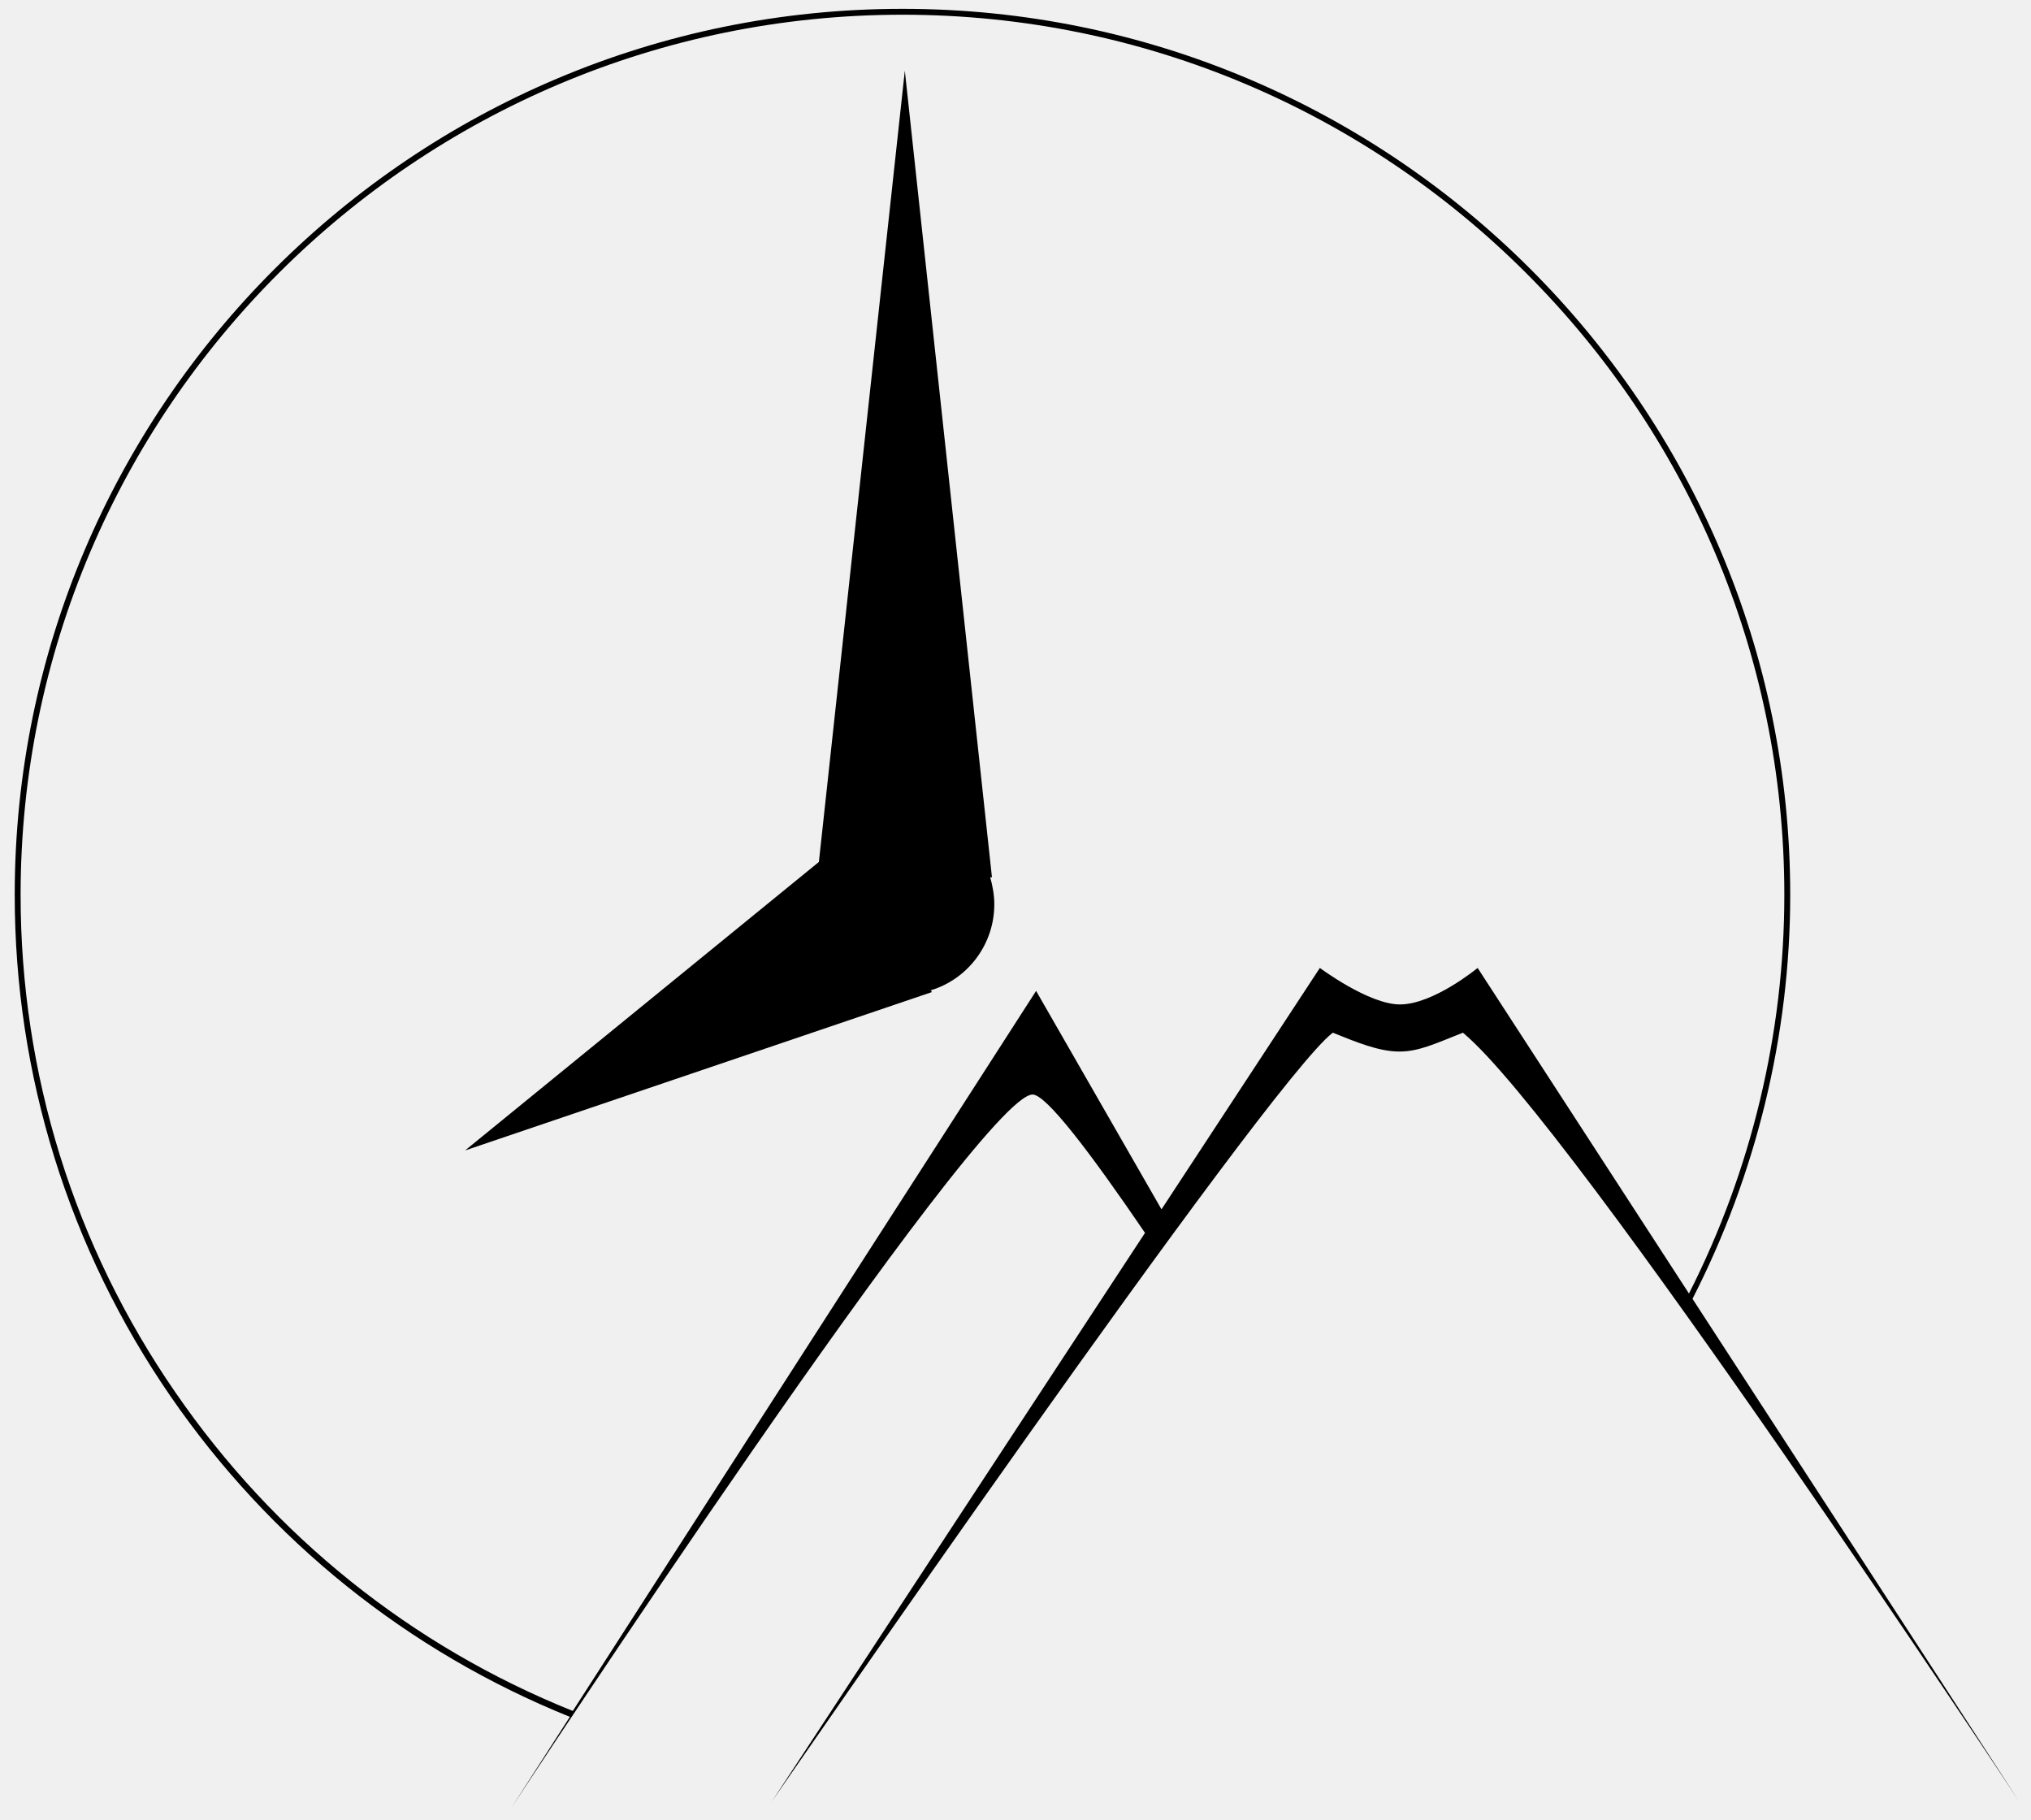
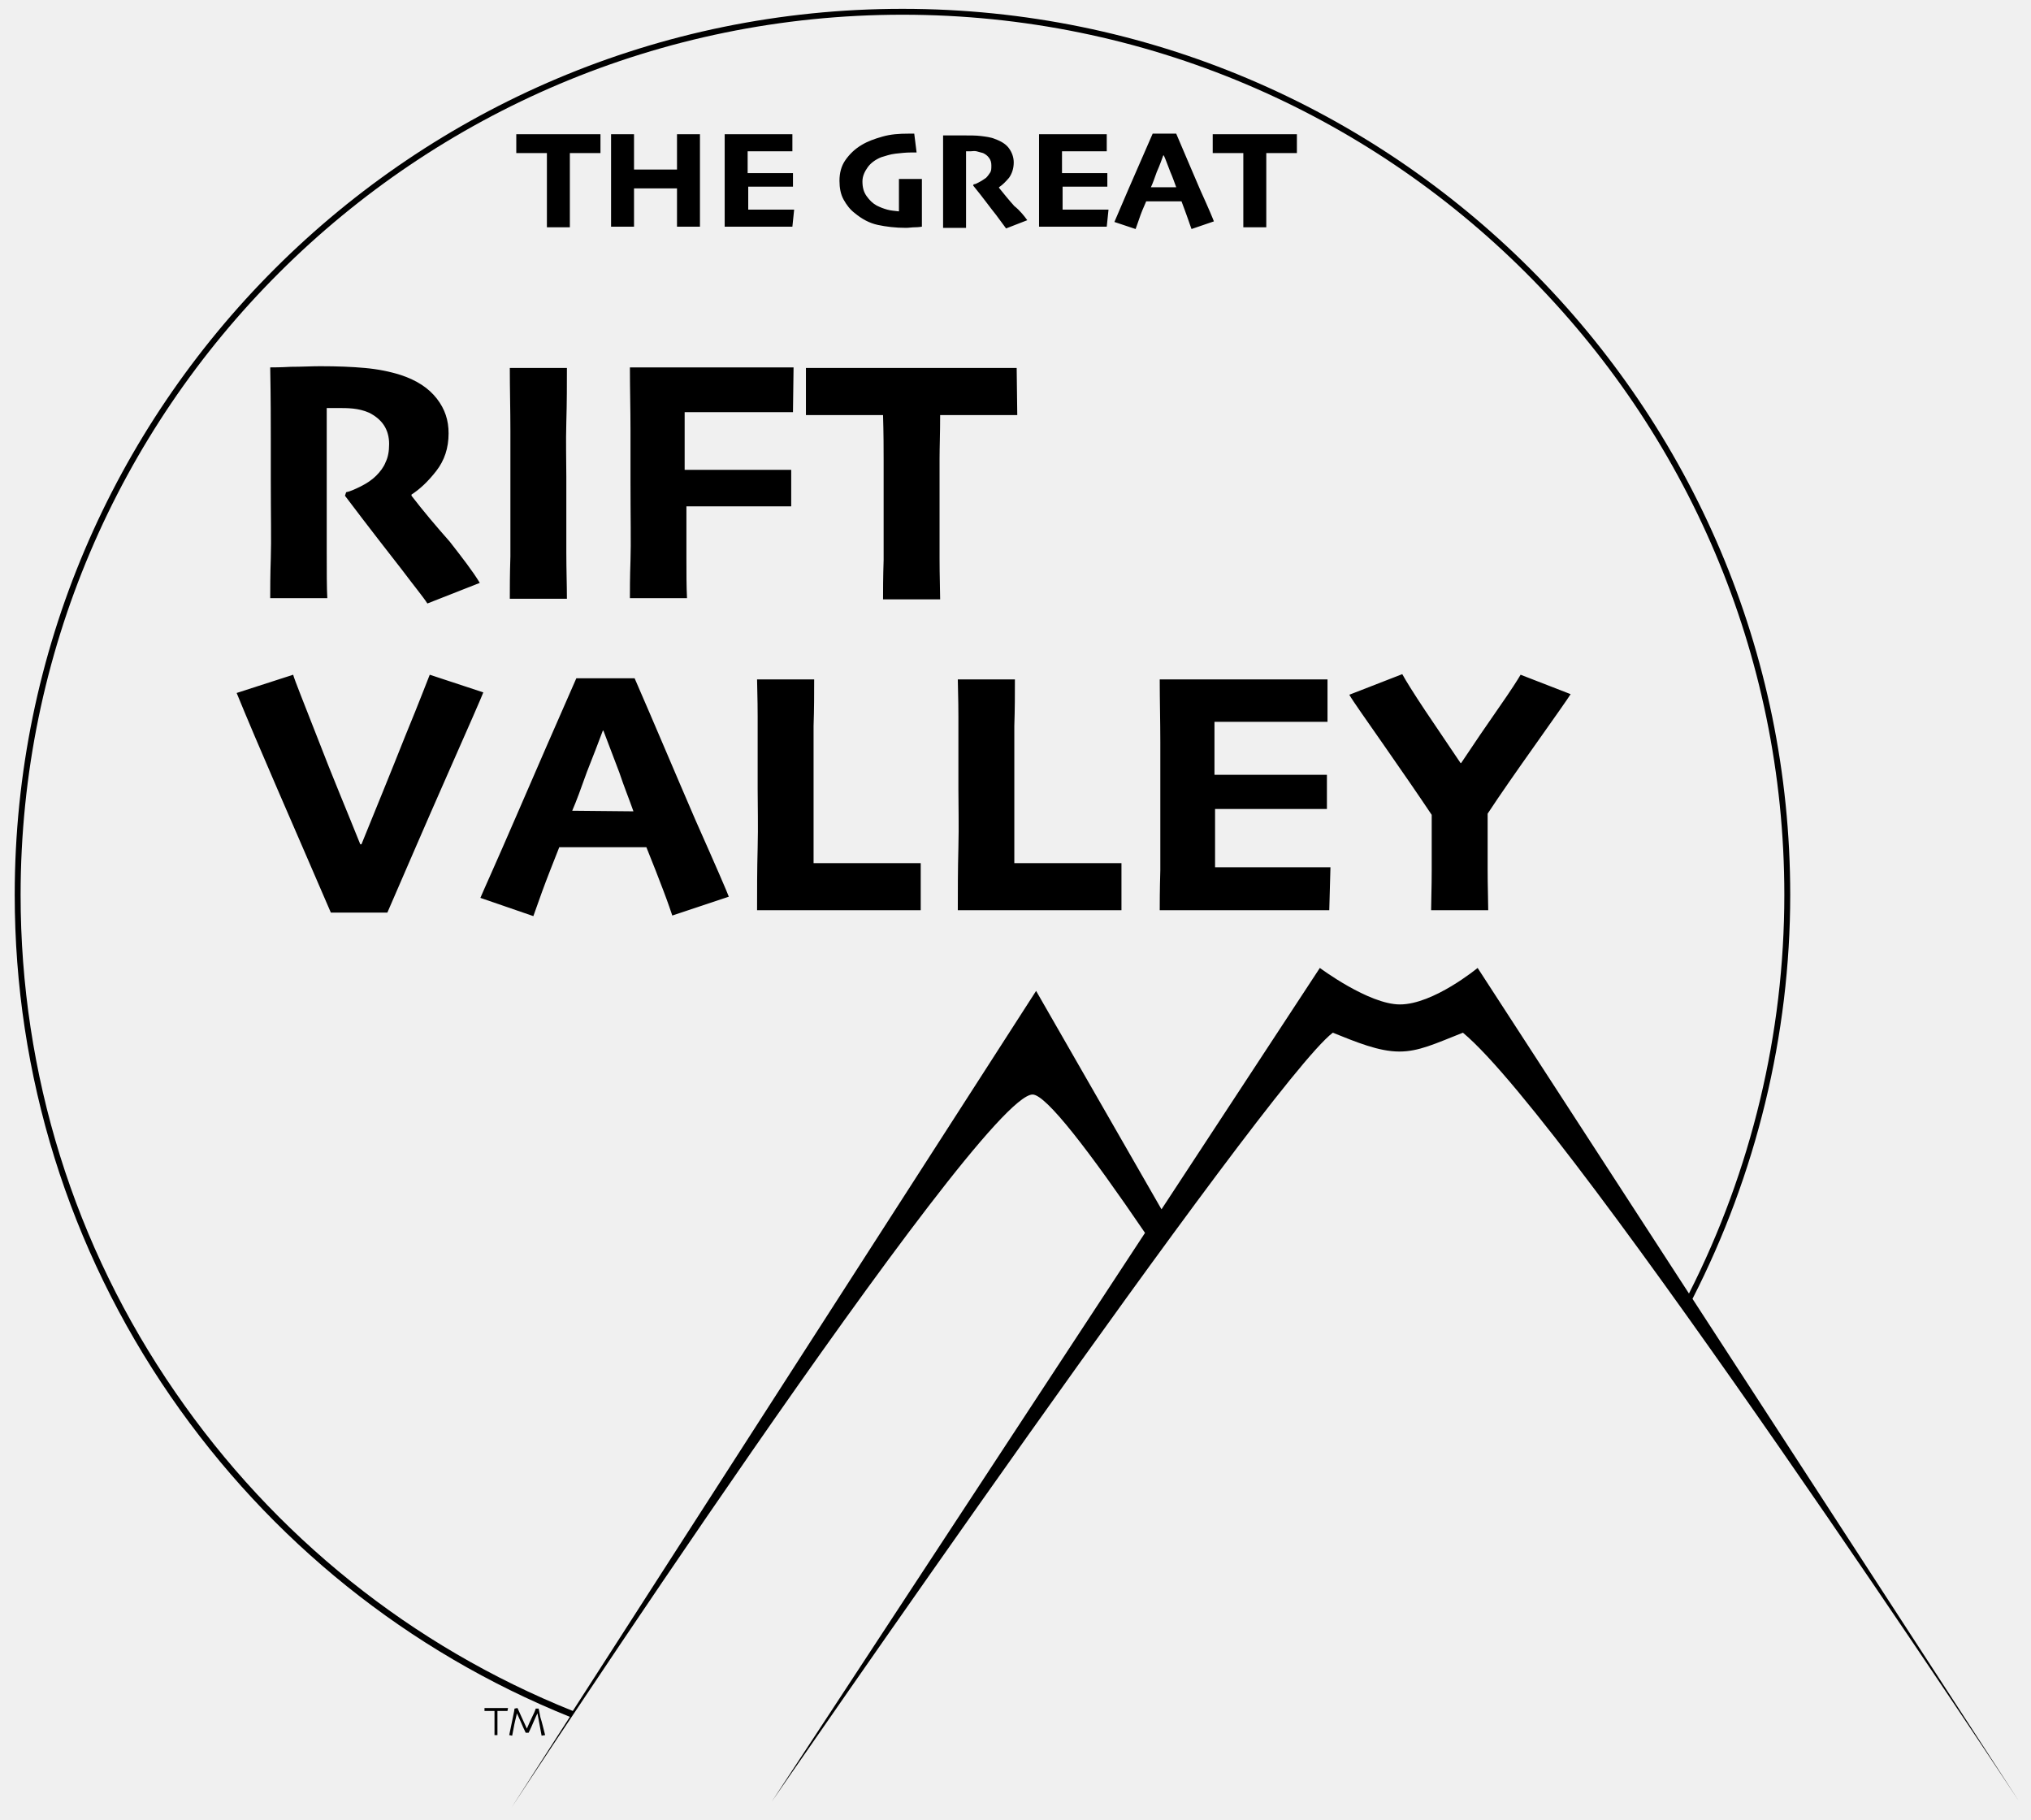
<svg xmlns="http://www.w3.org/2000/svg" version="1.1" id="Layer_1" x="0px" y="0px" viewBox="0 0 345 309" style="enable-background:new 0 0 345 309;" xml:space="preserve">
  <style type="text/css">
	.st0{display:none;fill:#FFFFFF;}
- 	.st1{display:none;}
</style>
  <path id="Moon_Fill_1_" class="st0" d="M197.2,205.4l26.9-41c0,0,8.3,6.2,13.6,6.2c5.8,0,13.2-6.2,13.2-6.2l36.1,55.9  c10.6-20.6,16.3-43.2,16.3-67.9C303.3,69.3,236,2,153,2S3,68.9,3,152c0,63.1,39.1,116.9,94.2,139.1l78.7-122.9L197.2,205.4z" />
-   <path class="st1" d="M86.2,290.6c0,0-0.2,0-0.5,0s-0.7,0-1.2,0c0,0.5,0,0.8,0,1.1s0,0.6,0,1s0,0.8,0,1.2s0,0.7,0,0.8H84  c0-0.1,0-0.4,0-0.8s0-0.8,0-1.2c0-0.4,0-0.7,0-1c0-0.2,0-0.6,0-1.1c-0.5,0-0.9,0-1.2,0s-0.5,0-0.5,0v-0.5c0.2,0,0.5,0,0.9,0  c0.3,0,0.7,0,1.1,0c0.6,0,1,0,1.4,0s0.6,0,0.6,0L86.2,290.6L86.2,290.6z M92.6,294.7l-0.6,0.1l-0.7-3.8l0,0  c-0.1,0.2-0.3,0.6-0.6,1.3c-0.3,0.7-0.6,1.4-0.9,2h-0.5c-0.3-0.6-0.6-1.3-0.9-2s-0.5-1.1-0.6-1.3l0,0c0,0.1-0.1,0.5-0.3,1.3  s-0.3,1.6-0.5,2.5l-0.5-0.1c0.2-1,0.4-2,0.6-2.9s0.3-1.5,0.3-1.6l0.5-0.1c0,0,0.2,0.4,0.5,1.1s0.7,1.5,1.1,2.4l0,0  c0.3-0.7,0.6-1.4,1-2.2s0.5-1.2,0.5-1.2h0.5c0,0,0.1,0.5,0.3,1.5C92.1,292.6,92.3,293.6,92.6,294.7z" />
-   <path class="st1" d="M81.5,99l-8.9,3.5c-0.7-1.1-2.2-2.9-4.3-5.7c-2.1-2.7-5.4-6.9-9.7-12.6l0.2-0.6c0.6-0.1,1.5-0.5,2.5-1  s1.9-1.1,2.6-1.8c0.7-0.7,1.3-1.5,1.6-2.3c0.4-0.8,0.6-1.8,0.6-3.1c0-1.2-0.3-2.3-0.9-3.2s-1.5-1.6-2.5-2.1  c-0.9-0.4-1.8-0.6-2.7-0.7s-1.8-0.1-2.7-0.1c-0.5,0-0.9,0-1.2,0s-0.5,0-0.6,0c0,2.3,0,4.7,0,7.1s0,4.6,0,6.6c0,3.2,0,6.7,0,10.4  c0,3.8,0,6.5,0.1,8.2h-9.7c0-1.5,0-3.8,0.1-6.8s0-7.4,0-13.3c0-1.6,0-3.8,0-6.7c0-2.9,0-7.1-0.1-12.4c0.6,0,1.7,0,3.5-0.1  c1.8,0,3.5-0.1,5-0.1c2.9,0,5.4,0.1,7.6,0.3s4.2,0.6,6.1,1.2c2.7,0.9,4.7,2.2,6.1,4s2,3.7,2,5.9c0,2.5-0.7,4.6-2.1,6.4  s-2.8,3.1-4.2,4v0.2c2,2.6,4.2,5.2,6.5,7.8C78.5,94.7,80.3,97,81.5,99z M96.3,101.7h-9.7c0-1.7,0-4.1,0.1-7.2c0-3.1,0-7.4,0-12.8  c0-2.3,0-5.1,0-8.6s-0.1-7-0.1-10.6h9.7c0,2.7,0,5.8-0.1,9.2s0,6.6,0,9.3c0,5.5,0,9.8,0,12.8S96.3,99.4,96.3,101.7z M134.7,70  c-0.6,0-1.9,0-3.9,0c-2.1,0-4.2,0-6.3,0c-1.3,0-2.8,0-4.3,0c-1.6,0-2.9,0-3.9,0c0,1.4,0,3.1,0,4.9s0,3.4,0,4.9c0.7,0,1.8,0,3.2,0  s2.8,0,3.8,0c2.3,0,4.6,0,6.9,0s3.7,0,4.2,0V86c-0.6,0-2.1,0-4.7,0s-4.8,0-6.5,0c-0.9,0-2.1,0-3.5,0s-2.4,0-3.1,0c0,3.2,0,6.1,0,8.7  s0,4.9,0.1,6.9H107c0-1.4,0-3.5,0.1-6.4s0-7.4,0-13.6c0-2.3,0-5.1,0-8.6s-0.1-7-0.1-10.6c1.3,0,3.1,0,5.5,0s4.9,0,7.7,0  c3.1,0,6.2,0,9.2,0s4.8,0,5.4,0L134.7,70L134.7,70z M172.8,70.5c-0.8,0-2.4,0-4.7,0s-5.1,0-8.4,0c0,3.1-0.1,5.5-0.1,7.4s0,4.3,0,7.2  c0,3.3,0,6.6,0,9.7s0.1,5.4,0.1,7H150c0-1.5,0-3.7,0.1-6.7c0-3,0-6.3,0-10c0-2.7,0-5,0-6.9s0-4.4-0.1-7.7c-3.2,0-6.1,0-8.6,0  s-4,0-4.5,0v-8c1.5,0,4,0,7.5,0s6.9,0,10.3,0c4,0,7.8,0,11.4,0c3.6,0,5.8,0,6.6,0L172.8,70.5L172.8,70.5z M82.1,117.6  c-0.3,0.8-2.4,5.6-6.2,14.2s-7.1,16.3-10.1,23.2h-9.6c-3.1-7.2-6.1-14.1-9-20.8s-5.2-12.1-7-16.5l9.6-3.1c0.2,0.8,1.7,4.5,4.2,10.9  c2.5,6.5,5,12.4,7.2,17.9h0.2c2.4-5.9,4.9-12,7.4-18.3c2.6-6.3,3.9-9.8,4.2-10.5L82.1,117.6z M123.8,152.3l-9.6,3.2  c-0.2-0.6-0.7-2.1-1.5-4.2s-1.8-4.7-2.9-7.4H95c-1.1,2.8-2.1,5.3-2.9,7.5s-1.3,3.6-1.5,4.2l-9-3.1c0.5-1.2,2.6-5.8,6.1-13.9  c3.5-8.1,6.9-15.9,10.2-23.4h9.9c3.4,7.8,6.8,15.9,10.3,24C121.7,147.3,123.6,151.7,123.8,152.3z M107.6,137.8  c-0.7-2-1.6-4.2-2.4-6.6c-0.9-2.4-1.8-4.7-2.7-7.1h-0.1c-0.7,1.9-1.6,4.2-2.7,7c-1,2.8-1.8,5-2.5,6.6l0,0L107.6,137.8L107.6,137.8z   M156.6,154.6c-0.7,0-2.7,0-5.8,0s-6.1,0-9,0c-2.3,0-4.6,0-6.8,0s-4.3,0-6.4,0c0-3.3,0-6.8,0.1-10.6s0-7.1,0-10c0-5.1,0-9.2,0-12.3  s-0.1-5.2-0.1-6.3h9.7c0,2.4,0,5-0.1,7.9c0,2.9,0,5.6,0,8.1c0,3.8,0,7.1,0,10.1s0,4.7,0,5.1c0.9,0,1.9,0,3,0s2.1,0,3,0  c2.6,0,5.1,0,7.6,0s4,0,4.6,0v8H156.6z M190.7,154.6c-0.7,0-2.7,0-5.8,0s-6.1,0-9,0c-2.3,0-4.6,0-6.8,0s-4.3,0-6.4,0  c0-3.3,0-6.8,0.1-10.6s0-7.1,0-10c0-5.1,0-9.2,0-12.3s-0.1-5.2-0.1-6.3h9.7c0,2.4,0,5-0.1,7.9c0,2.9,0,5.6,0,8.1c0,3.8,0,7.1,0,10.1  s0,4.7,0,5.1c0.9,0,1.9,0,3,0s2.1,0,3,0c2.6,0,5.1,0,7.6,0s4,0,4.6,0v8H190.7z M225.8,154.6c-0.7,0-2.6,0-5.8,0s-6.4,0-9.5,0  c-2.7,0-5.4,0-7.9,0s-4.4,0-5.6,0c0-1,0-3.3,0.1-6.8c0-3.5,0-7.9,0-13.2c0-2.2,0-5.1,0-8.6s-0.1-7-0.1-10.6c1.3,0,3.2,0,5.7,0  s4.9,0,7.4,0c3.4,0,6.7,0,9.9,0s5.1,0,5.5,0v7.2c-0.3,0-1.6,0-3.8,0s-4.5,0-6.7,0c-1.3,0-2.8,0-4.6,0s-3.1,0-4.1,0c0,1.5,0,3,0,4.6  s0,3.1,0,4.4c1,0,2.3,0,3.9,0s2.9,0,3.9,0c2.5,0,4.9,0,7.1,0s3.6,0,4.2,0v5.8c-0.4,0-1.9,0-4.5,0s-4.8,0-6.6,0c-1,0-2.3,0-3.9,0  s-2.9,0-4,0c0,2.3,0,4.2,0,5.9c0,1.6,0,3,0,4c1.2,0,2.7,0,4.7,0c1.9,0,3.7,0,5.3,0c2.2,0,4.2,0,6.1,0c1.8,0,3,0,3.5,0L225.8,154.6  L225.8,154.6z M266.8,117.9c-0.5,0.8-2.4,3.5-5.8,8.3c-3.4,4.8-6.2,8.8-8.3,12c0,3.2,0,6.4,0,9.4s0.1,5.4,0.1,7h-9.7  c0-1.5,0.1-3.7,0.1-6.8c0-3,0-6.2,0-9.4c-2.2-3.3-4.9-7.2-8.1-11.8c-3.2-4.6-5.2-7.4-5.9-8.6l9-3.5c0.6,1.1,1.9,3.2,3.9,6.2  s4,5.9,6,8.9h0.1c2.2-3.3,4.3-6.4,6.4-9.4c2.1-3,3.3-4.9,3.7-5.6L266.8,117.9z M102,26c-0.3,0-0.9,0-1.9,0s-2,0-3.3,0  c0,1.2,0,2.2,0,3s0,1.7,0,2.9c0,1.3,0,2.6,0,3.9s0,2.2,0,2.8h-3.9c0-0.6,0-1.5,0-2.7s0-2.5,0-4c0-1.1,0-2,0-2.8s0-1.8,0-3.1  c-1.3,0-2.4,0-3.4,0s-1.6,0-1.8,0v-3.2c0.6,0,1.6,0,3,0s2.8,0,4.1,0c1.6,0,3.1,0,4.6,0s2.3,0,2.6,0L102,26L102,26z M118.9,38.5H115  c0-0.5,0-1.2,0-2.3s0-2.5,0-4.2c-0.3,0-0.8,0-1.7,0s-1.6,0-2.1,0c-0.6,0-1.3,0-2,0c-0.8,0-1.2,0-1.5,0c0,1.6,0,3,0,4.1s0,1.9,0,2.4  h-3.9c0-0.6,0-1.4,0-2.5s0-3.1,0-6c0-0.9,0-2,0-3.2s0-2.6,0-4h3.9c0,1.1,0,2.2,0,3.1s0,1.9,0,2.9c0.2,0,0.7,0,1.3,0s1.4,0,2.2,0  c0.7,0,1.4,0,2.2,0s1.3,0,1.6,0c0-0.9,0-1.9,0-2.9s0-2,0-3.1h3.9c0,1.3,0,2.7,0,4.2s0,2.7,0,3.7c0,2,0,3.6,0,5S118.9,38,118.9,38.5z   M134.6,38.5c-0.3,0-1.1,0-2.3,0s-2.5,0-3.8,0c-1.1,0-2.1,0-3.2,0s-1.8,0-2.2,0c0-0.4,0-1.3,0-2.7s0-3.2,0-5.3c0-0.9,0-2,0-3.4  s0-2.8,0-4.3c0.5,0,1.3,0,2.3,0s2,0,3,0c1.4,0,2.7,0,4,0s2,0,2.2,0v2.9c-0.1,0-0.6,0-1.5,0s-1.8,0-2.7,0c-0.5,0-1.1,0-1.8,0  s-1.2,0-1.6,0c0,0.6,0,1.2,0,1.9c0,0.6,0,1.2,0,1.8c0.4,0,0.9,0,1.6,0s1.1,0,1.6,0c1,0,1.9,0,2.8,0s1.4,0,1.7,0v2.3  c-0.2,0-0.8,0-1.8,0s-1.9,0-2.6,0c-0.4,0-0.9,0-1.6,0s-1.2,0-1.6,0c0,0.9,0,1.7,0,2.3s0,1.2,0,1.6c0.5,0,1.1,0,1.9,0s1.5,0,2.1,0  c0.9,0,1.7,0,2.4,0s1.2,0,1.4,0L134.6,38.5L134.6,38.5z M156.6,30.4c0,0.6,0,1.2,0,2c0,0.8,0,1.4,0,1.9c0,0.7,0,1.5,0,2.2s0,1.4,0,2  c-0.1,0-0.5,0.1-1.1,0.1s-1.1,0.1-1.6,0.1c-1.8,0-3.4-0.2-4.8-0.5s-2.7-1-3.9-2c-0.8-0.6-1.4-1.4-1.9-2.3s-0.7-2-0.7-3.2  c0-1.3,0.3-2.5,1-3.5s1.6-1.9,2.8-2.6c1-0.6,2.1-1,3.5-1.4s2.8-0.5,4.4-0.5c0.2,0,0.4,0,0.5,0s0.3,0,0.5,0l0.4,3.2  c-0.1,0-0.2,0-0.4,0s-0.4,0-0.6,0c-0.8,0-1.7,0.1-2.6,0.2s-1.7,0.4-2.4,0.6c-1,0.4-1.8,1-2.3,1.7s-0.9,1.5-0.9,2.4  c0,1,0.2,1.8,0.7,2.5s1,1.2,1.7,1.6c0.6,0.3,1.1,0.5,1.8,0.7s1.3,0.2,2,0.3c0-0.2,0-0.7,0-1.6s0-2.2,0-3.9L156.6,30.4L156.6,30.4z   M174.5,37.4l-3.6,1.4c-0.3-0.4-0.9-1.2-1.7-2.3c-0.9-1.1-2.1-2.8-3.9-5l0.1-0.2c0.3,0,0.6-0.2,1-0.4s0.8-0.5,1.1-0.7  c0.3-0.3,0.5-0.6,0.7-0.9s0.2-0.7,0.2-1.2s-0.1-0.9-0.4-1.3s-0.6-0.6-1-0.8c-0.4-0.1-0.7-0.2-1.1-0.3s-0.7,0-1.1,0  c-0.2,0-0.4,0-0.5,0s-0.2,0-0.2,0c0,0.9,0,1.9,0,2.9s0,1.9,0,2.6c0,1.3,0,2.7,0,4.2s0,2.6,0,3.3h-3.9c0-0.6,0-1.5,0-2.7s0-3,0-5.3  c0-0.6,0-1.5,0-2.7s0-2.8,0-5c0.2,0,0.7,0,1.4,0s1.4,0,2,0c1.2,0,2.2,0,3,0.1s1.7,0.2,2.4,0.5c1.1,0.4,1.9,0.9,2.4,1.6  s0.8,1.5,0.8,2.4c0,1-0.3,1.9-0.8,2.6c-0.6,0.7-1.1,1.2-1.7,1.6v0.1c0.8,1,1.7,2.1,2.6,3.1C173.2,35.7,174,36.7,174.5,37.4z   M188,38.5c-0.3,0-1.1,0-2.3,0s-2.5,0-3.8,0c-1.1,0-2.1,0-3.2,0s-1.8,0-2.2,0c0-0.4,0-1.3,0-2.7s0-3.2,0-5.3c0-0.9,0-2,0-3.4  s0-2.8,0-4.3c0.5,0,1.3,0,2.3,0s2,0,3,0c1.4,0,2.7,0,4,0s2,0,2.2,0v2.9c-0.1,0-0.6,0-1.5,0s-1.8,0-2.7,0c-0.5,0-1.1,0-1.8,0  s-1.2,0-1.6,0c0,0.6,0,1.2,0,1.9c0,0.6,0,1.2,0,1.8c0.4,0,0.9,0,1.6,0s1.1,0,1.6,0c1,0,1.9,0,2.8,0s1.4,0,1.7,0v2.3  c-0.2,0-0.8,0-1.8,0s-1.9,0-2.6,0c-0.4,0-0.9,0-1.6,0s-1.2,0-1.6,0c0,0.9,0,1.7,0,2.3s0,1.2,0,1.6c0.5,0,1.1,0,1.9,0s1.5,0,2.1,0  c0.9,0,1.7,0,2.4,0s1.2,0,1.4,0L188,38.5L188,38.5z M206.2,37.6l-3.8,1.3c-0.1-0.3-0.3-0.8-0.6-1.7s-0.7-1.9-1.1-3h-6  c-0.5,1.1-0.9,2.1-1.2,3s-0.5,1.4-0.6,1.7l-3.6-1.2c0.2-0.5,1-2.3,2.4-5.6c1.4-3.2,2.8-6.4,4.1-9.4h4c1.3,3.1,2.7,6.3,4.1,9.6  C205.4,35.6,206.1,37.3,206.2,37.6z M199.8,31.8c-0.3-0.8-0.6-1.7-1-2.6c-0.4-1-0.7-1.9-1.1-2.8h-0.1c-0.3,0.8-0.6,1.7-1.1,2.8  c-0.4,1.1-0.7,2-1,2.6l0,0H199.8L199.8,31.8z M220.3,26c-0.3,0-0.9,0-1.9,0s-2,0-3.3,0c0,1.2,0,2.2,0,3s0,1.7,0,2.9  c0,1.3,0,2.6,0,3.9s0,2.2,0,2.8h-3.9c0-0.6,0-1.5,0-2.7s0-2.5,0-4c0-1.1,0-2,0-2.8s0-1.8,0-3.1c-1.3,0-2.4,0-3.4,0s-1.6,0-1.8,0  v-3.2c0.6,0,1.6,0,3,0s2.8,0,4.1,0c1.6,0,3.1,0,4.6,0s2.3,0,2.6,0L220.3,26L220.3,26z" />
+   <path d="M86.2,290.6c0,0-0.2,0-0.5,0s-0.7,0-1.2,0c0,0.5,0,0.8,0,1.1s0,0.6,0,1s0,0.8,0,1.2s0,0.7,0,0.8H84c0-0.1,0-0.4,0-0.8  s0-0.8,0-1.2c0-0.4,0-0.7,0-1c0-0.2,0-0.6,0-1.1c-0.5,0-0.9,0-1.2,0s-0.5,0-0.5,0v-0.5c0.2,0,0.5,0,0.9,0c0.3,0,0.7,0,1.1,0  c0.6,0,1,0,1.4,0s0.6,0,0.6,0L86.2,290.6L86.2,290.6z M92.6,294.7l-0.6,0.1l-0.7-3.8l0,0c-0.1,0.2-0.3,0.6-0.6,1.3  c-0.3,0.7-0.6,1.4-0.9,2h-0.5c-0.3-0.6-0.6-1.3-0.9-2s-0.5-1.1-0.6-1.3l0,0c0,0.1-0.1,0.5-0.3,1.3s-0.3,1.6-0.5,2.5l-0.5-0.1  c0.2-1,0.4-2,0.6-2.9s0.3-1.5,0.3-1.6l0.5-0.1c0,0,0.2,0.4,0.5,1.1s0.7,1.5,1.1,2.4l0,0c0.3-0.7,0.6-1.4,1-2.2s0.5-1.2,0.5-1.2h0.5  c0,0,0.1,0.5,0.3,1.5C92.1,292.6,92.3,293.6,92.6,294.7z" />
+   <path d="M81.5,99l-8.9,3.5c-0.7-1.1-2.2-2.9-4.3-5.7c-2.1-2.7-5.4-6.9-9.7-12.6l0.2-0.6c0.6-0.1,1.5-0.5,2.5-1s1.9-1.1,2.6-1.8  c0.7-0.7,1.3-1.5,1.6-2.3c0.4-0.8,0.6-1.8,0.6-3.1c0-1.2-0.3-2.3-0.9-3.2s-1.5-1.6-2.5-2.1c-0.9-0.4-1.8-0.6-2.7-0.7  s-1.8-0.1-2.7-0.1c-0.5,0-0.9,0-1.2,0s-0.5,0-0.6,0c0,2.3,0,4.7,0,7.1s0,4.6,0,6.6c0,3.2,0,6.7,0,10.4c0,3.8,0,6.5,0.1,8.2h-9.7  c0-1.5,0-3.8,0.1-6.8s0-7.4,0-13.3c0-1.6,0-3.8,0-6.7c0-2.9,0-7.1-0.1-12.4c0.6,0,1.7,0,3.5-0.1c1.8,0,3.5-0.1,5-0.1  c2.9,0,5.4,0.1,7.6,0.3s4.2,0.6,6.1,1.2c2.7,0.9,4.7,2.2,6.1,4s2,3.7,2,5.9c0,2.5-0.7,4.6-2.1,6.4s-2.8,3.1-4.2,4v0.2  c2,2.6,4.2,5.2,6.5,7.8C78.5,94.7,80.3,97,81.5,99z M96.3,101.7h-9.7c0-1.7,0-4.1,0.1-7.2c0-3.1,0-7.4,0-12.8c0-2.3,0-5.1,0-8.6  s-0.1-7-0.1-10.6h9.7c0,2.7,0,5.8-0.1,9.2s0,6.6,0,9.3c0,5.5,0,9.8,0,12.8S96.3,99.4,96.3,101.7z M134.7,70c-0.6,0-1.9,0-3.9,0  c-2.1,0-4.2,0-6.3,0c-1.3,0-2.8,0-4.3,0c-1.6,0-2.9,0-3.9,0c0,1.4,0,3.1,0,4.9s0,3.4,0,4.9c0.7,0,1.8,0,3.2,0s2.8,0,3.8,0  c2.3,0,4.6,0,6.9,0s3.7,0,4.2,0V86c-0.6,0-2.1,0-4.7,0s-4.8,0-6.5,0c-0.9,0-2.1,0-3.5,0s-2.4,0-3.1,0c0,3.2,0,6.1,0,8.7  s0,4.9,0.1,6.9H107c0-1.4,0-3.5,0.1-6.4s0-7.4,0-13.6c0-2.3,0-5.1,0-8.6s-0.1-7-0.1-10.6c1.3,0,3.1,0,5.5,0s4.9,0,7.7,0  c3.1,0,6.2,0,9.2,0s4.8,0,5.4,0L134.7,70L134.7,70z M172.8,70.5c-0.8,0-2.4,0-4.7,0s-5.1,0-8.4,0c0,3.1-0.1,5.5-0.1,7.4s0,4.3,0,7.2  c0,3.3,0,6.6,0,9.7s0.1,5.4,0.1,7H150c0-1.5,0-3.7,0.1-6.7c0-3,0-6.3,0-10c0-2.7,0-5,0-6.9s0-4.4-0.1-7.7c-3.2,0-6.1,0-8.6,0  s-4,0-4.5,0v-8c1.5,0,4,0,7.5,0s6.9,0,10.3,0c4,0,7.8,0,11.4,0c3.6,0,5.8,0,6.6,0L172.8,70.5L172.8,70.5z M82.1,117.6  c-0.3,0.8-2.4,5.6-6.2,14.2s-7.1,16.3-10.1,23.2h-9.6c-3.1-7.2-6.1-14.1-9-20.8s-5.2-12.1-7-16.5l9.6-3.1c0.2,0.8,1.7,4.5,4.2,10.9  c2.5,6.5,5,12.4,7.2,17.9h0.2c2.4-5.9,4.9-12,7.4-18.3c2.6-6.3,3.9-9.8,4.2-10.5L82.1,117.6z M123.8,152.3l-9.6,3.2  c-0.2-0.6-0.7-2.1-1.5-4.2s-1.8-4.7-2.9-7.4H95c-1.1,2.8-2.1,5.3-2.9,7.5s-1.3,3.6-1.5,4.2l-9-3.1c0.5-1.2,2.6-5.8,6.1-13.9  c3.5-8.1,6.9-15.9,10.2-23.4h9.9c3.4,7.8,6.8,15.9,10.3,24C121.7,147.3,123.6,151.7,123.8,152.3z M107.6,137.8  c-0.7-2-1.6-4.2-2.4-6.6c-0.9-2.4-1.8-4.7-2.7-7.1h-0.1c-0.7,1.9-1.6,4.2-2.7,7c-1,2.8-1.8,5-2.5,6.6l0,0L107.6,137.8L107.6,137.8z   M156.6,154.6c-0.7,0-2.7,0-5.8,0s-6.1,0-9,0c-2.3,0-4.6,0-6.8,0s-4.3,0-6.4,0c0-3.3,0-6.8,0.1-10.6s0-7.1,0-10c0-5.1,0-9.2,0-12.3  s-0.1-5.2-0.1-6.3h9.7c0,2.4,0,5-0.1,7.9c0,2.9,0,5.6,0,8.1c0,3.8,0,7.1,0,10.1s0,4.7,0,5.1c0.9,0,1.9,0,3,0s2.1,0,3,0  c2.6,0,5.1,0,7.6,0s4,0,4.6,0v8H156.6z M190.7,154.6c-0.7,0-2.7,0-5.8,0s-6.1,0-9,0c-2.3,0-4.6,0-6.8,0s-4.3,0-6.4,0  c0-3.3,0-6.8,0.1-10.6s0-7.1,0-10c0-5.1,0-9.2,0-12.3s-0.1-5.2-0.1-6.3h9.7c0,2.4,0,5-0.1,7.9c0,2.9,0,5.6,0,8.1c0,3.8,0,7.1,0,10.1  s0,4.7,0,5.1c0.9,0,1.9,0,3,0s2.1,0,3,0c2.6,0,5.1,0,7.6,0s4,0,4.6,0v8H190.7z M225.8,154.6c-0.7,0-2.6,0-5.8,0s-6.4,0-9.5,0  c-2.7,0-5.4,0-7.9,0s-4.4,0-5.6,0c0-1,0-3.3,0.1-6.8c0-3.5,0-7.9,0-13.2c0-2.2,0-5.1,0-8.6s-0.1-7-0.1-10.6c1.3,0,3.2,0,5.7,0  s4.9,0,7.4,0c3.4,0,6.7,0,9.9,0s5.1,0,5.5,0v7.2c-0.3,0-1.6,0-3.8,0s-4.5,0-6.7,0c-1.3,0-2.8,0-4.6,0s-3.1,0-4.1,0c0,1.5,0,3,0,4.6  s0,3.1,0,4.4c1,0,2.3,0,3.9,0s2.9,0,3.9,0c2.5,0,4.9,0,7.1,0s3.6,0,4.2,0v5.8c-0.4,0-1.9,0-4.5,0s-4.8,0-6.6,0c-1,0-2.3,0-3.9,0  s-2.9,0-4,0c0,2.3,0,4.2,0,5.9c0,1.6,0,3,0,4c1.2,0,2.7,0,4.7,0c1.9,0,3.7,0,5.3,0c2.2,0,4.2,0,6.1,0c1.8,0,3,0,3.5,0L225.8,154.6  L225.8,154.6z M266.8,117.9c-0.5,0.8-2.4,3.5-5.8,8.3c-3.4,4.8-6.2,8.8-8.3,12c0,3.2,0,6.4,0,9.4s0.1,5.4,0.1,7h-9.7  c0-1.5,0.1-3.7,0.1-6.8c0-3,0-6.2,0-9.4c-2.2-3.3-4.9-7.2-8.1-11.8c-3.2-4.6-5.2-7.4-5.9-8.6l9-3.5c0.6,1.1,1.9,3.2,3.9,6.2  s4,5.9,6,8.9h0.1c2.2-3.3,4.3-6.4,6.4-9.4c2.1-3,3.3-4.9,3.7-5.6L266.8,117.9z M102,26c-0.3,0-0.9,0-1.9,0s-2,0-3.3,0  c0,1.2,0,2.2,0,3s0,1.7,0,2.9c0,1.3,0,2.6,0,3.9s0,2.2,0,2.8h-3.9c0-0.6,0-1.5,0-2.7s0-2.5,0-4c0-1.1,0-2,0-2.8s0-1.8,0-3.1  c-1.3,0-2.4,0-3.4,0s-1.6,0-1.8,0v-3.2c0.6,0,1.6,0,3,0s2.8,0,4.1,0c1.6,0,3.1,0,4.6,0s2.3,0,2.6,0L102,26L102,26z M118.9,38.5H115  c0-0.5,0-1.2,0-2.3s0-2.5,0-4.2c-0.3,0-0.8,0-1.7,0s-1.6,0-2.1,0c-0.6,0-1.3,0-2,0c-0.8,0-1.2,0-1.5,0c0,1.6,0,3,0,4.1s0,1.9,0,2.4  h-3.9c0-0.6,0-1.4,0-2.5s0-3.1,0-6c0-0.9,0-2,0-3.2s0-2.6,0-4h3.9c0,1.1,0,2.2,0,3.1s0,1.9,0,2.9c0.2,0,0.7,0,1.3,0s1.4,0,2.2,0  c0.7,0,1.4,0,2.2,0s1.3,0,1.6,0c0-0.9,0-1.9,0-2.9s0-2,0-3.1h3.9c0,1.3,0,2.7,0,4.2s0,2.7,0,3.7c0,2,0,3.6,0,5S118.9,38,118.9,38.5z   M134.6,38.5c-0.3,0-1.1,0-2.3,0s-2.5,0-3.8,0c-1.1,0-2.1,0-3.2,0s-1.8,0-2.2,0c0-0.4,0-1.3,0-2.7s0-3.2,0-5.3c0-0.9,0-2,0-3.4  s0-2.8,0-4.3c0.5,0,1.3,0,2.3,0s2,0,3,0c1.4,0,2.7,0,4,0s2,0,2.2,0v2.9c-0.1,0-0.6,0-1.5,0s-1.8,0-2.7,0c-0.5,0-1.1,0-1.8,0  s-1.2,0-1.6,0c0,0.6,0,1.2,0,1.9c0,0.6,0,1.2,0,1.8c0.4,0,0.9,0,1.6,0s1.1,0,1.6,0c1,0,1.9,0,2.8,0s1.4,0,1.7,0v2.3  c-0.2,0-0.8,0-1.8,0s-1.9,0-2.6,0c-0.4,0-0.9,0-1.6,0s-1.2,0-1.6,0c0,0.9,0,1.7,0,2.3s0,1.2,0,1.6c0.5,0,1.1,0,1.9,0s1.5,0,2.1,0  c0.9,0,1.7,0,2.4,0s1.2,0,1.4,0L134.6,38.5L134.6,38.5z M156.6,30.4c0,0.6,0,1.2,0,2c0,0.8,0,1.4,0,1.9c0,0.7,0,1.5,0,2.2s0,1.4,0,2  c-0.1,0-0.5,0.1-1.1,0.1s-1.1,0.1-1.6,0.1c-1.8,0-3.4-0.2-4.8-0.5s-2.7-1-3.9-2c-0.8-0.6-1.4-1.4-1.9-2.3s-0.7-2-0.7-3.2  c0-1.3,0.3-2.5,1-3.5s1.6-1.9,2.8-2.6c1-0.6,2.1-1,3.5-1.4s2.8-0.5,4.4-0.5c0.2,0,0.4,0,0.5,0s0.3,0,0.5,0l0.4,3.2  c-0.1,0-0.2,0-0.4,0s-0.4,0-0.6,0c-0.8,0-1.7,0.1-2.6,0.2s-1.7,0.4-2.4,0.6c-1,0.4-1.8,1-2.3,1.7s-0.9,1.5-0.9,2.4  c0,1,0.2,1.8,0.7,2.5s1,1.2,1.7,1.6c0.6,0.3,1.1,0.5,1.8,0.7s1.3,0.2,2,0.3c0-0.2,0-0.7,0-1.6s0-2.2,0-3.9L156.6,30.4L156.6,30.4z   M174.5,37.4l-3.6,1.4c-0.3-0.4-0.9-1.2-1.7-2.3c-0.9-1.1-2.1-2.8-3.9-5l0.1-0.2c0.3,0,0.6-0.2,1-0.4s0.8-0.5,1.1-0.7  c0.3-0.3,0.5-0.6,0.7-0.9s0.2-0.7,0.2-1.2s-0.1-0.9-0.4-1.3s-0.6-0.6-1-0.8c-0.4-0.1-0.7-0.2-1.1-0.3s-0.7,0-1.1,0  c-0.2,0-0.4,0-0.5,0s-0.2,0-0.2,0c0,0.9,0,1.9,0,2.9s0,1.9,0,2.6c0,1.3,0,2.7,0,4.2s0,2.6,0,3.3h-3.9c0-0.6,0-1.5,0-2.7s0-3,0-5.3  c0-0.6,0-1.5,0-2.7s0-2.8,0-5c0.2,0,0.7,0,1.4,0s1.4,0,2,0c1.2,0,2.2,0,3,0.1s1.7,0.2,2.4,0.5c1.1,0.4,1.9,0.9,2.4,1.6  s0.8,1.5,0.8,2.4c0,1-0.3,1.9-0.8,2.6c-0.6,0.7-1.1,1.2-1.7,1.6v0.1c0.8,1,1.7,2.1,2.6,3.1C173.2,35.7,174,36.7,174.5,37.4z   M188,38.5c-0.3,0-1.1,0-2.3,0s-2.5,0-3.8,0c-1.1,0-2.1,0-3.2,0s-1.8,0-2.2,0c0-0.4,0-1.3,0-2.7s0-3.2,0-5.3c0-0.9,0-2,0-3.4  s0-2.8,0-4.3c0.5,0,1.3,0,2.3,0s2,0,3,0c1.4,0,2.7,0,4,0s2,0,2.2,0v2.9c-0.1,0-0.6,0-1.5,0s-1.8,0-2.7,0c-0.5,0-1.1,0-1.8,0  s-1.2,0-1.6,0c0,0.6,0,1.2,0,1.9c0,0.6,0,1.2,0,1.8c0.4,0,0.9,0,1.6,0s1.1,0,1.6,0c1,0,1.9,0,2.8,0s1.4,0,1.7,0v2.3  c-0.2,0-0.8,0-1.8,0s-1.9,0-2.6,0c-0.4,0-0.9,0-1.6,0s-1.2,0-1.6,0c0,0.9,0,1.7,0,2.3s0,1.2,0,1.6c0.5,0,1.1,0,1.9,0s1.5,0,2.1,0  c0.9,0,1.7,0,2.4,0s1.2,0,1.4,0L188,38.5L188,38.5z M206.2,37.6l-3.8,1.3c-0.1-0.3-0.3-0.8-0.6-1.7s-0.7-1.9-1.1-3h-6  c-0.5,1.1-0.9,2.1-1.2,3s-0.5,1.4-0.6,1.7l-3.6-1.2c0.2-0.5,1-2.3,2.4-5.6c1.4-3.2,2.8-6.4,4.1-9.4h4c1.3,3.1,2.7,6.3,4.1,9.6  C205.4,35.6,206.1,37.3,206.2,37.6z M199.8,31.8c-0.3-0.8-0.6-1.7-1-2.6c-0.4-1-0.7-1.9-1.1-2.8h-0.1c-0.3,0.8-0.6,1.7-1.1,2.8  c-0.4,1.1-0.7,2-1,2.6l0,0H199.8L199.8,31.8z M220.3,26c-0.3,0-0.9,0-1.9,0s-2,0-3.3,0c0,1.2,0,2.2,0,3s0,1.7,0,2.9  c0,1.3,0,2.6,0,3.9s0,2.2,0,2.8h-3.9c0-0.6,0-1.5,0-2.7s0-2.5,0-4c0-1.1,0-2,0-2.8s0-1.8,0-3.1c-1.3,0-2.4,0-3.4,0s-1.6,0-1.8,0  v-3.2c0.6,0,1.6,0,3,0s2.8,0,4.1,0c1.6,0,3.1,0,4.6,0s2.3,0,2.6,0L220.3,26L220.3,26z" />
  <path d="M287.5,220.6c10.8-21.1,16.6-44.8,16.6-68.6c0-83-67.6-150.5-150.8-150.5S2.5,69,2.5,152c0,30.6,9.2,60.1,26.5,85.2  c16.9,24.5,40.3,43.3,67.8,54.4L86.9,307c0,0,79.4-121,88.5-121.1c2.3,0,9.7,9.7,19.1,23.5L131.1,306c0,0,84.2-122.2,95.3-130.6  c4,1.6,7.8,3.2,11.3,3.2c3.3,0,6-1.3,10.8-3.2C266.9,190.6,343,306,343,306L287.5,220.6z M251,164.4c0,0-7.5,6.2-13.2,6.2  c-5.3,0-13.6-6.2-13.6-6.2l-26.9,41L176,168.3L97.3,290.6c-27.4-11-50.7-29.7-67.5-54.1C12.6,211.6,3.5,182.4,3.5,152  C3.5,69.5,70.7,2.5,153.3,2.5s149.8,67,149.8,149.5c0,23.5-5.6,46.8-16.2,67.7L251,164.4z" />
-   <path id="Clock_Hands" d="M168.9,153.6c0-1.6-0.3-3.2-0.7-4.6h0.3L153.7,12l-14.6,134.4l-60.1,49l79.3-26.9l-0.2-0.3  C164.4,166.3,168.9,160.4,168.9,153.6z" />
  <g id="Guides">
</g>
</svg>
